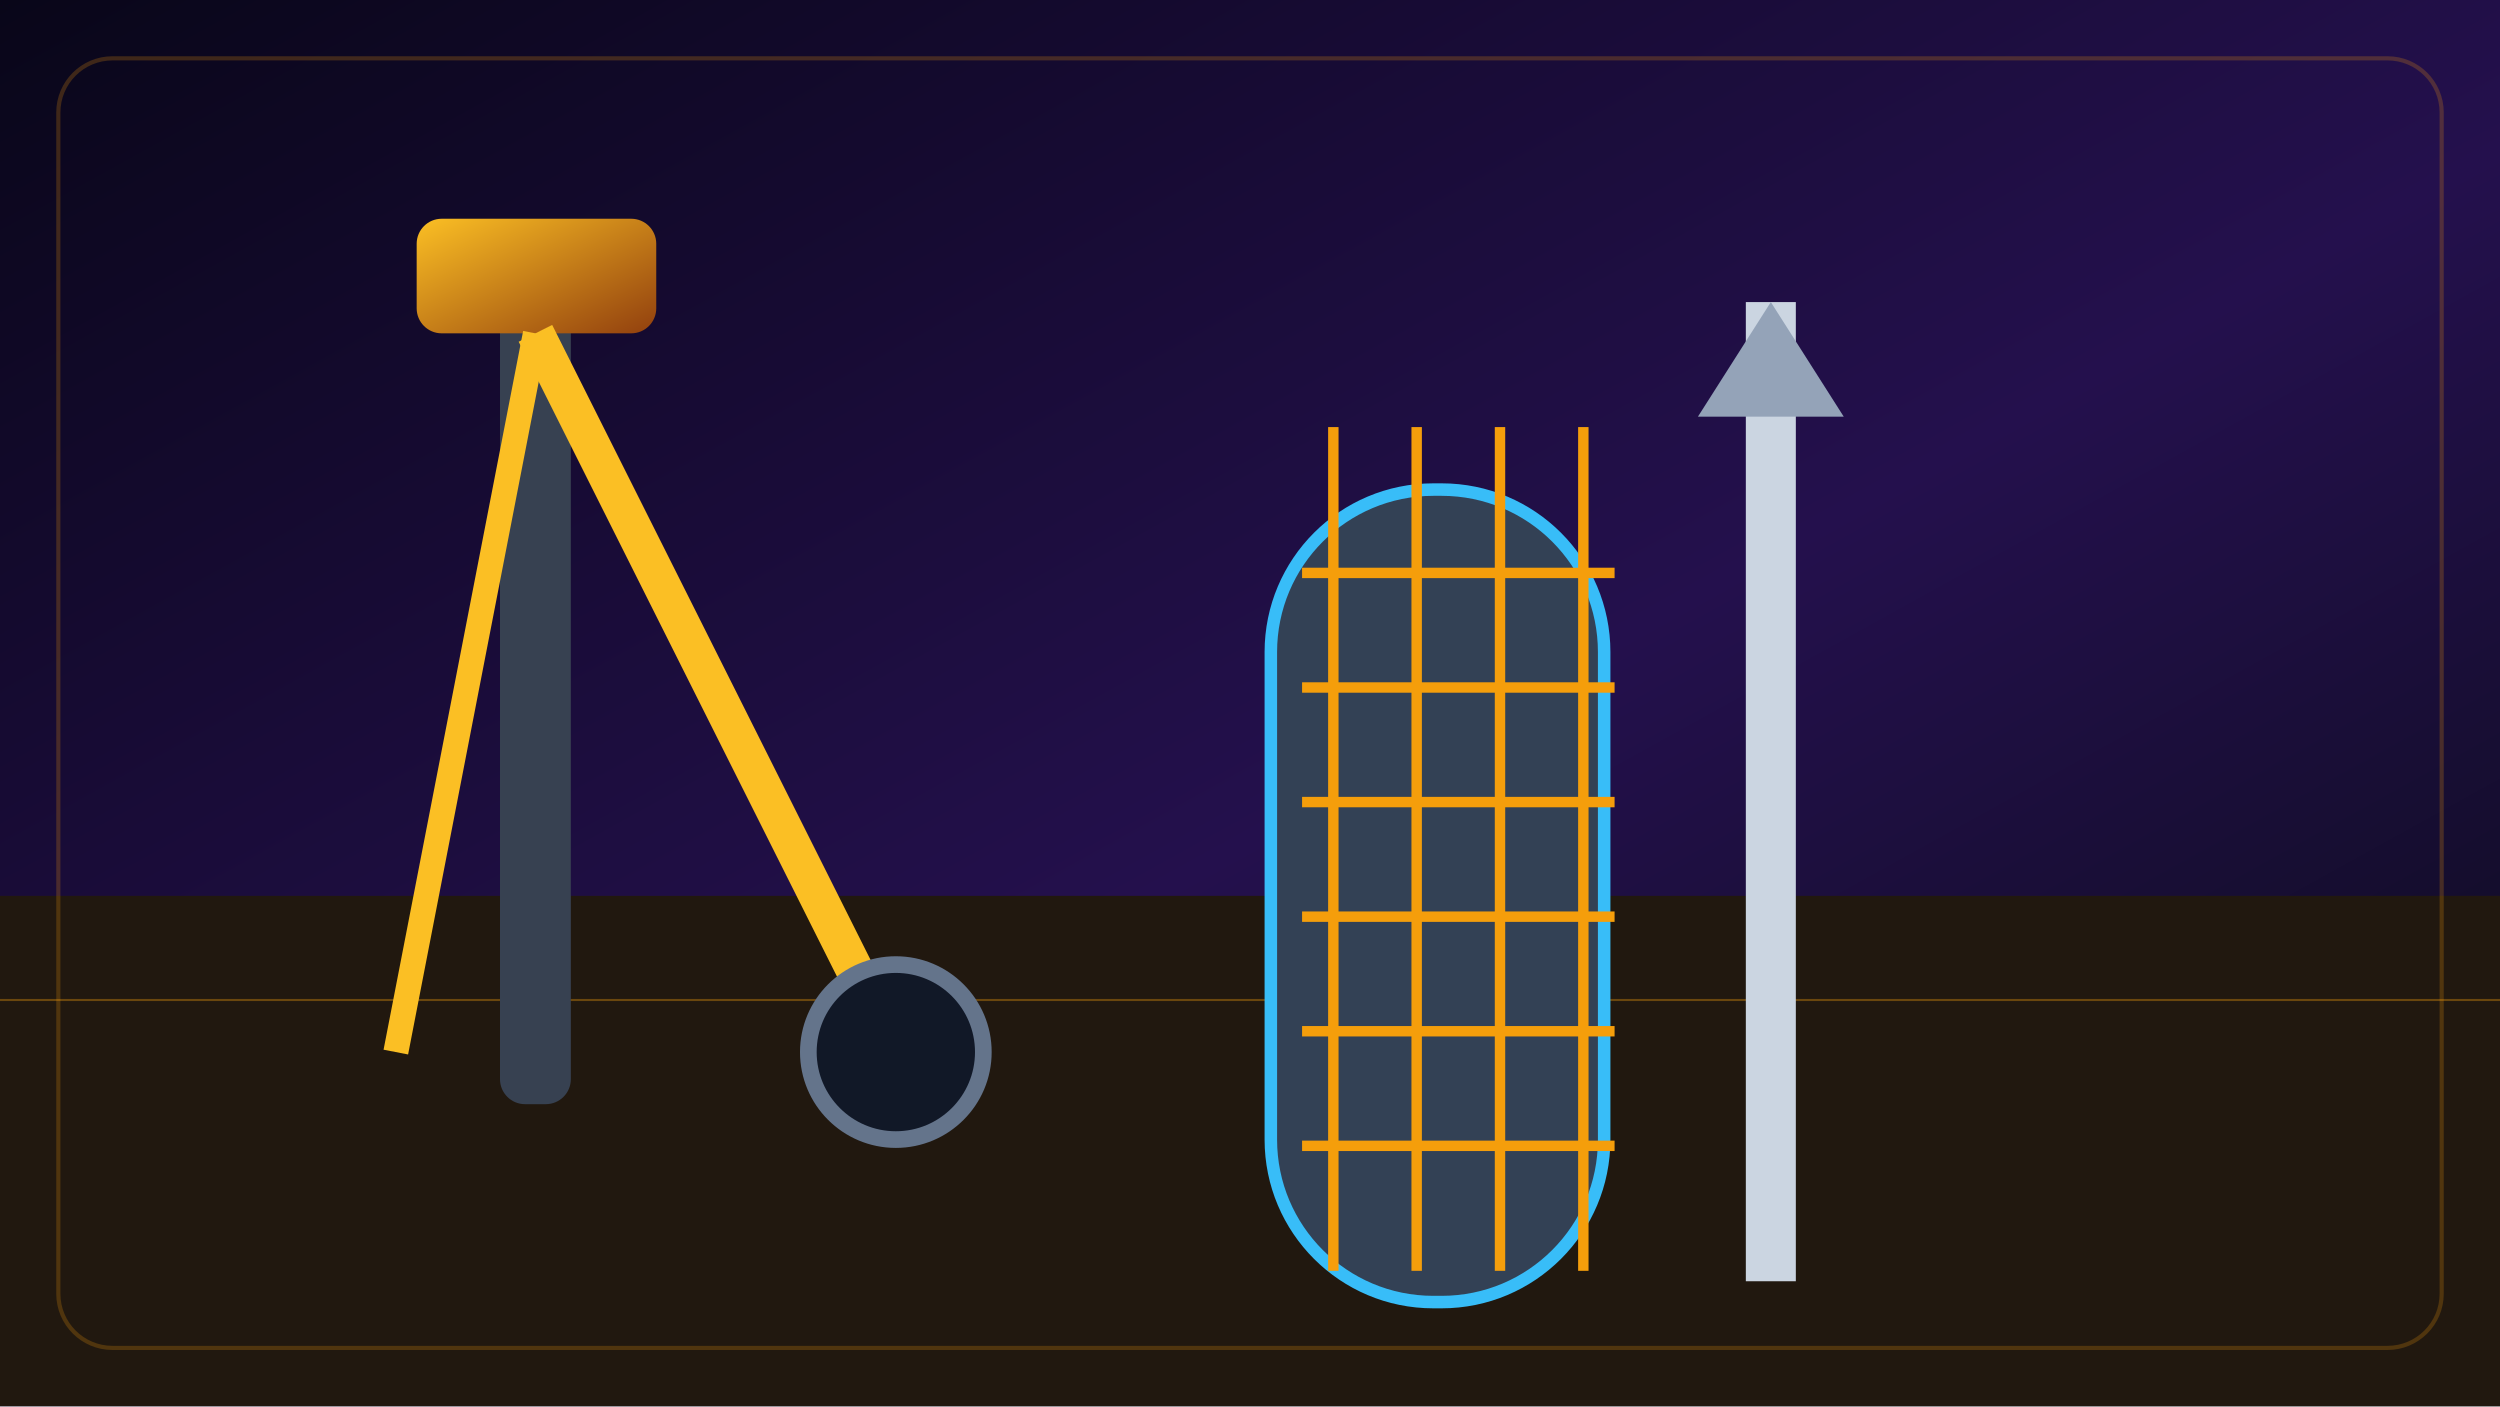
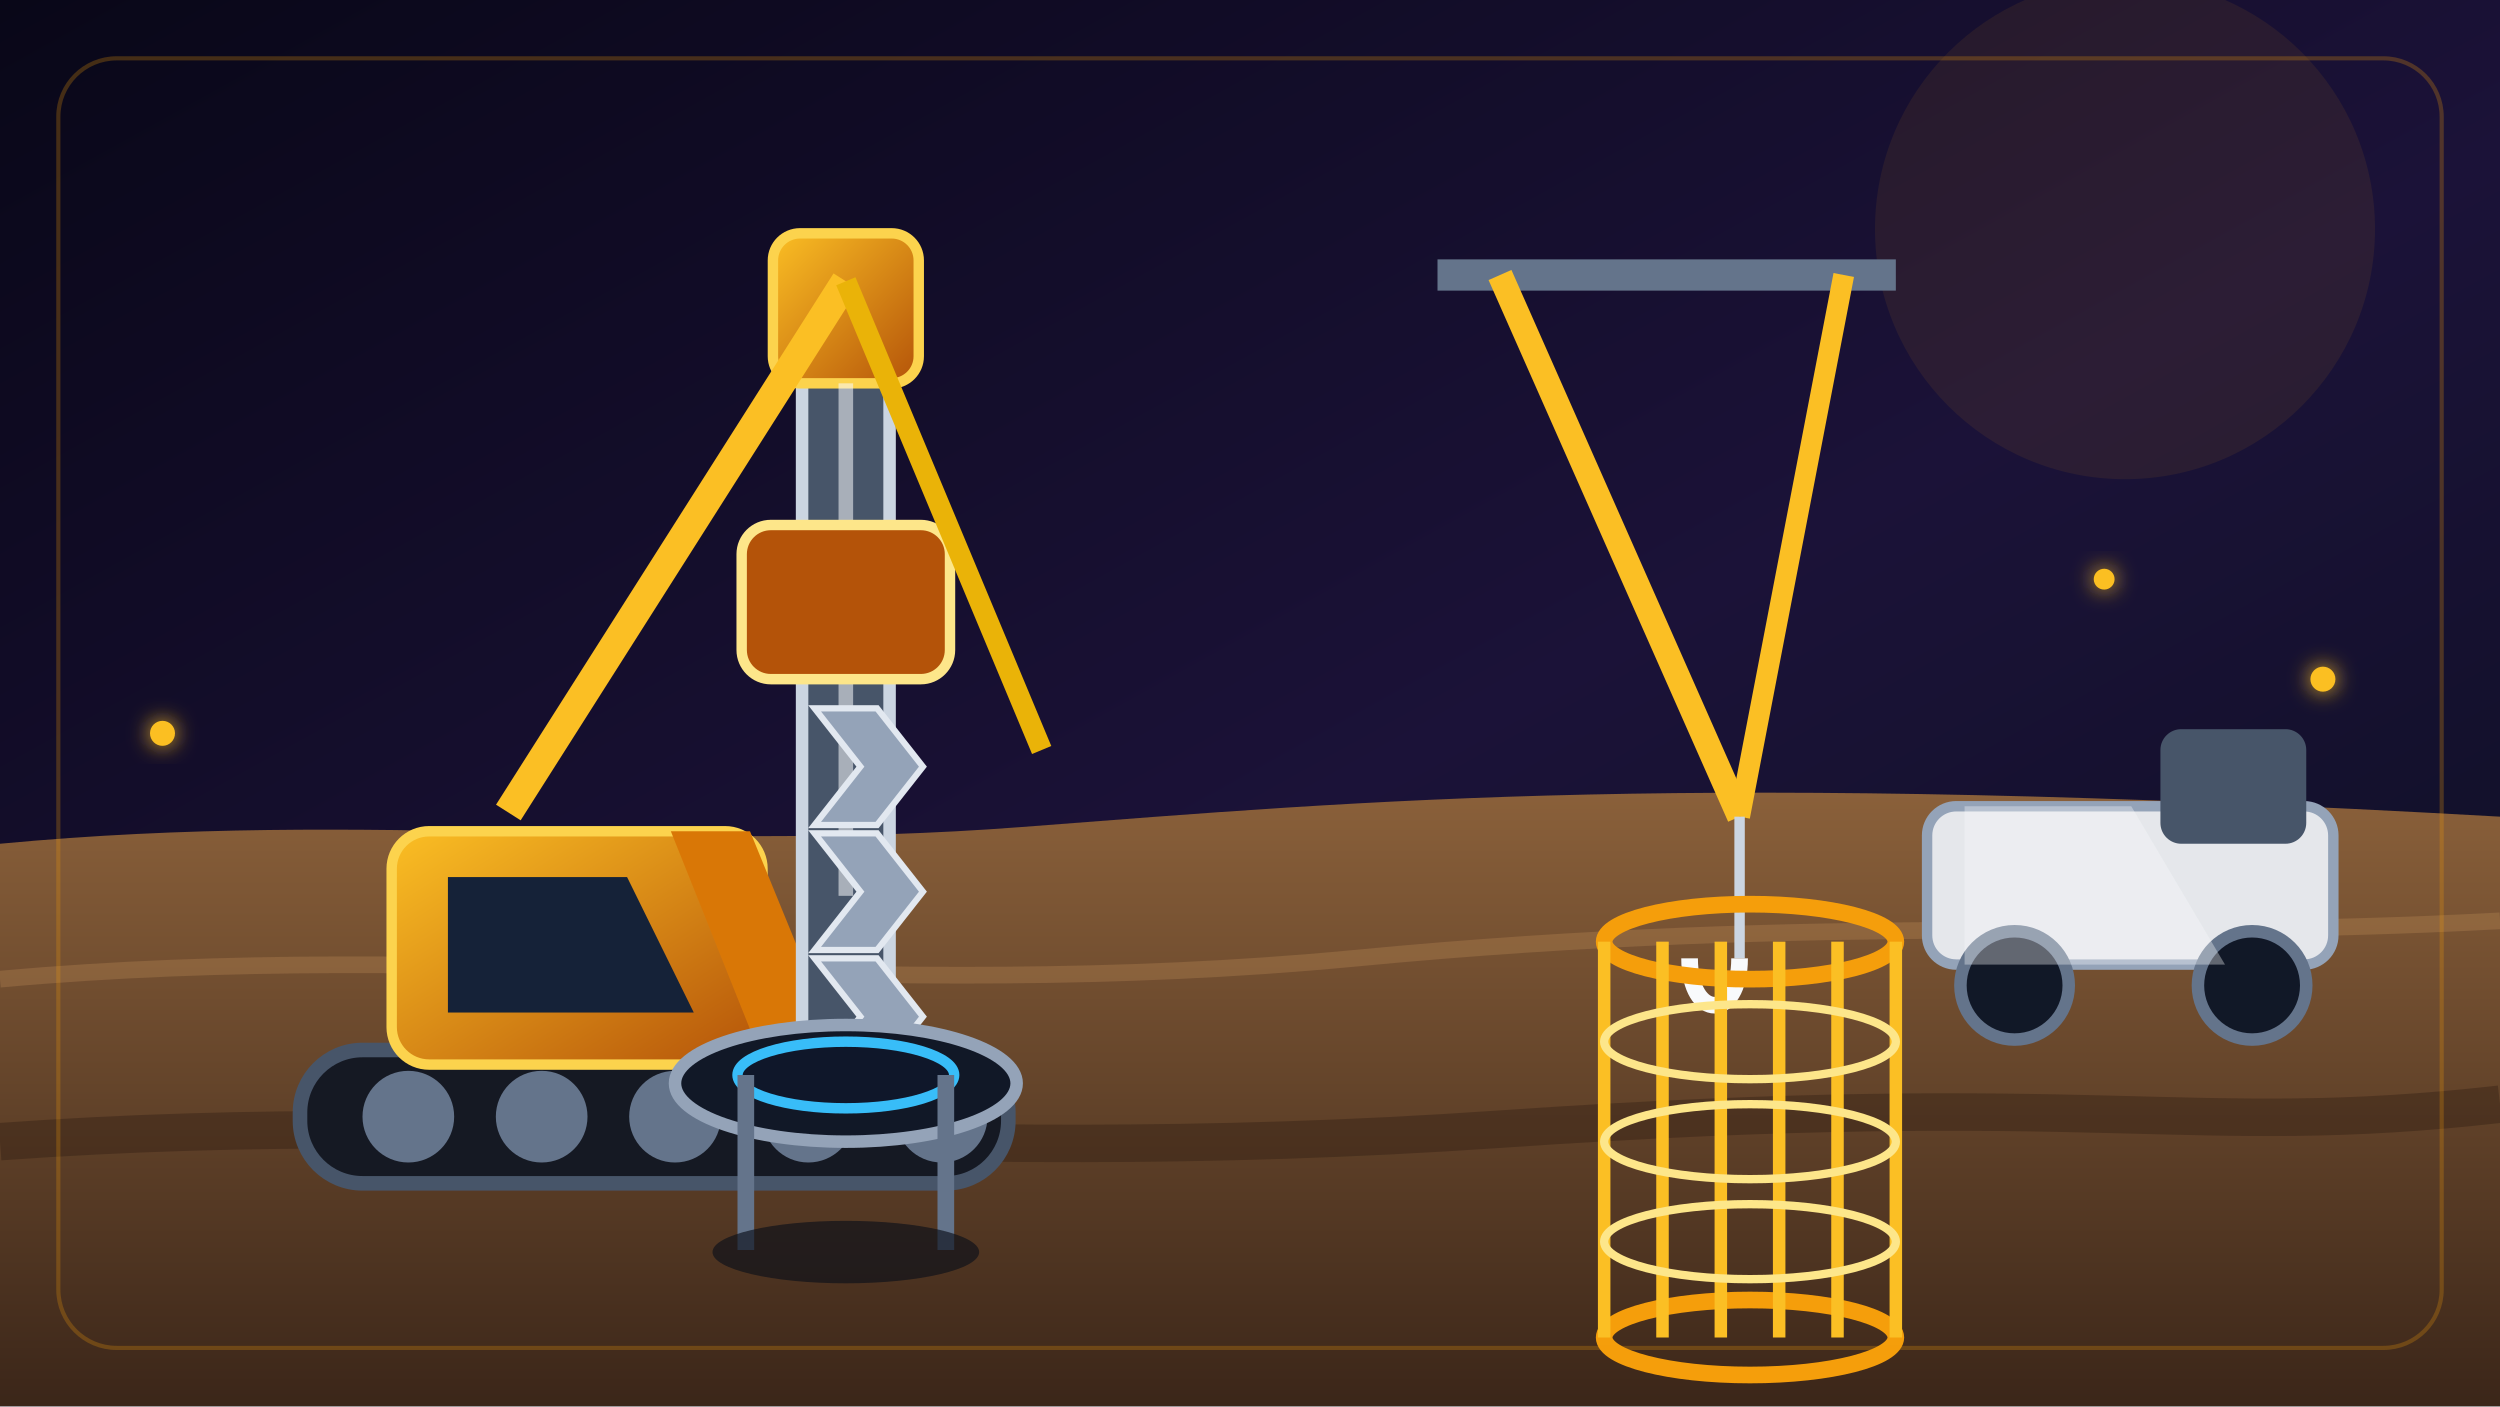
<svg xmlns="http://www.w3.org/2000/svg" viewBox="0 0 1200 675">
  <defs>
-     <linearGradient id="b" x1="0" y1="0" x2="1" y2="1">
-       <stop stop-color="#090619" />
-       <stop offset=".55" stop-color="#24104d" />
-       <stop offset="1" stop-color="#090b16" />
+     <linearGradient id="sky" x1="0" y1="0" x2="1" y2="1">
+       <stop stop-color="#090718" />
+       <stop offset=".55" stop-color="#1b1238" />
+       <stop offset="1" stop-color="#0b1020" />
    </linearGradient>
-     <linearGradient id="m" x1="0" y1="0" x2="1" y2="1">
+     <linearGradient id="soil" x1="0" y1="0" x2="0" y2="1">
+       <stop stop-color="#8a603a" />
+       <stop offset="1" stop-color="#3b2619" />
+     </linearGradient>
+     <linearGradient id="steel" x1="0" y1="0" x2="1" y2="1">
+       <stop stop-color="#e2e8f0" />
+       <stop offset=".5" stop-color="#64748b" />
+       <stop offset="1" stop-color="#cbd5e1" />
+     </linearGradient>
+     <linearGradient id="yellow" x1="0" y1="0" x2="1" y2="1">
      <stop stop-color="#fbbf24" />
-       <stop offset="1" stop-color="#92400e" />
+       <stop offset="1" stop-color="#b45309" />
    </linearGradient>
+     <filter id="glow">
+       <feGaussianBlur stdDeviation="5" result="b" />
+       <feMerge>
+         <feMergeNode in="b" />
+         <feMergeNode in="SourceGraphic" />
+       </feMerge>
+     </filter>
  </defs>
-   <rect width="1200" height="675" fill="url(#b)" />
-   <rect y="430" width="1200" height="245" fill="#21180f" />
-   <path d="M0 480h1200" stroke="#f59e0b" opacity=".35" />
-   <g transform="translate(120 75)">
-     <rect x="120" y="45" width="34" height="410" rx="12" fill="#374151" />
-     <rect x="80" y="30" width="115" height="55" rx="12" fill="url(#m)" />
-     <path d="M137 85L310 430" stroke="#fbbf24" stroke-width="18" />
-     <path d="M137 85L70 430" stroke="#fbbf24" stroke-width="12" />
-     <circle cx="310" cy="430" r="42" fill="#111827" stroke="#64748b" stroke-width="8" />
-     <rect x="490" y="160" width="160" height="390" rx="78" fill="#334155" stroke="#38bdf8" stroke-width="6" />
-     <g stroke="#f59e0b" stroke-width="5">
-       <path d="M520 130v405M560 130v405M600 130v405M640 130v405" />
-       <path d="M505 200h150M505 255h150M505 310h150M505 365h150M505 420h150M505 475h150" />
+   <rect width="1200" height="675" fill="url(#sky)" />
+   <circle cx="1020" cy="110" r="120" fill="#f59e0b" opacity=".08" />
+   <path d="M0 405C180 388 320 410 490 397S810 370 1200 392V675H0Z" fill="url(#soil)" />
+   <path d="M0 470C220 450 420 482 650 460s365-8 550-18" stroke="#d09a61" stroke-width="8" opacity=".25" fill="none" />
+   <path d="M0 548c250-18 430 14 720-6s330 5 480-12" stroke="#28170e" stroke-width="18" opacity=".35" fill="none" />
+   <g transform="translate(70 74)">
+     <rect x="74" y="430" width="340" height="64" rx="30" fill="#151923" stroke="#475569" stroke-width="7" />
+     <g fill="#64748b">
+       <circle cx="126" cy="462" r="22" />
+       <circle cx="190" cy="462" r="22" />
+       <circle cx="254" cy="462" r="22" />
+       <circle cx="318" cy="462" r="22" />
+       <circle cx="382" cy="462" r="22" />
    </g>
-     <path d="M730 70v470" stroke="#cbd5e1" stroke-width="24" />
-     <path d="M730 70l-35 55h70z" fill="#94a3b8" />
+     <rect x="118" y="325" width="178" height="112" rx="18" fill="url(#yellow)" stroke="#fcd34d" stroke-width="5" />
+     <path d="M145 347h86l32 65H145z" fill="#152238" />
+     <path d="M252 325h38l45 110h-39z" fill="#d97706" />
+     <rect x="315" y="62" width="42" height="374" rx="14" fill="#475569" stroke="#cbd5e1" stroke-width="6" />
+     <rect x="301" y="38" width="70" height="72" rx="13" fill="url(#yellow)" stroke="#fcd34d" stroke-width="5" />
+     <path d="M336 110v246" stroke="#f8fafc" stroke-width="7" opacity=".55" />
+     <rect x="286" y="178" width="100" height="74" rx="14" fill="#b45309" stroke="#fde68a" stroke-width="5" />
+     <path d="M336 252v204" stroke="url(#steel)" stroke-width="22" />
+     <g fill="#94a3b8" stroke="#e2e8f0" stroke-width="3">
+       <path d="M321 266h30l22 28-22 28h-30l22-28z" />
+       <path d="M321 326h30l22 28-22 28h-30l22-28z" />
+       <path d="M321 386h30l22 28-22 28h-30l22-28z" />
+     </g>
+     <path d="M336 61L174 316" stroke="#fbbf24" stroke-width="14" />
+     <path d="M336 61L430 286" stroke="#eab308" stroke-width="10" />
  </g>
-   <rect x="28" y="28" width="1144" height="619" rx="26" fill="none" stroke="#f59e0b" stroke-opacity=".22" stroke-width="2" />
+   <g>
+     <ellipse cx="406" cy="520" rx="82" ry="28" fill="#111827" stroke="#94a3b8" stroke-width="6" />
+     <ellipse cx="406" cy="516" rx="52" ry="16" fill="#0f172a" stroke="#38bdf8" stroke-width="5" />
+     <path d="M358 516v84M454 516v84" stroke="#64748b" stroke-width="8" />
+     <ellipse cx="406" cy="601" rx="64" ry="15" fill="#0b0f18" opacity=".65" />
+   </g>
+   <g transform="translate(690 92)">
+     <path d="M0 40h220" stroke="#64748b" stroke-width="15" />
+     <path d="M30 40L145 300" stroke="#fbbf24" stroke-width="12" />
+     <path d="M195 40L145 300" stroke="#fbbf24" stroke-width="10" />
+     <path d="M145 300v68" stroke="#cbd5e1" stroke-width="5" />
+     <path d="M145 368c0 30-24 30-24 0" fill="none" stroke="#f8fafc" stroke-width="8" />
+     <g transform="translate(70 360)">
+       <ellipse cx="80" cy="0" rx="70" ry="18" fill="none" stroke="#f59e0b" stroke-width="8" />
+       <ellipse cx="80" cy="190" rx="70" ry="18" fill="none" stroke="#f59e0b" stroke-width="8" />
+       <g stroke="#fbbf24" stroke-width="6">
+         <path d="M10 0v190M38 0v190M66 0v190M94 0v190M122 0v190M150 0v190" />
+       </g>
+       <g fill="none" stroke="#fde68a" stroke-width="4">
+         <ellipse cx="80" cy="48" rx="70" ry="18" />
+         <ellipse cx="80" cy="96" rx="70" ry="18" />
+         <ellipse cx="80" cy="144" rx="70" ry="18" />
+       </g>
+     </g>
+   </g>
+   <g transform="translate(925 335)">
+     <rect x="0" y="52" width="195" height="76" rx="14" fill="#e5e7eb" stroke="#94a3b8" stroke-width="5" />
+     <rect x="112" y="15" width="70" height="55" rx="10" fill="#475569" />
+     <circle cx="42" cy="138" r="26" fill="#111827" stroke="#64748b" stroke-width="6" />
+     <circle cx="156" cy="138" r="26" fill="#111827" stroke="#64748b" stroke-width="6" />
+     <path d="M18 52h80l45 76H18z" fill="#f8fafc" opacity=".35" />
+   </g>
+   <g filter="url(#glow)" fill="#fbbf24">
+     <circle cx="78" cy="352" r="6" />
+     <circle cx="1115" cy="326" r="6" />
+     <circle cx="1010" cy="278" r="5" />
+   </g>
+   <rect x="28" y="28" width="1144" height="619" rx="28" fill="none" stroke="#f59e0b" stroke-opacity=".25" stroke-width="2" />
</svg>
